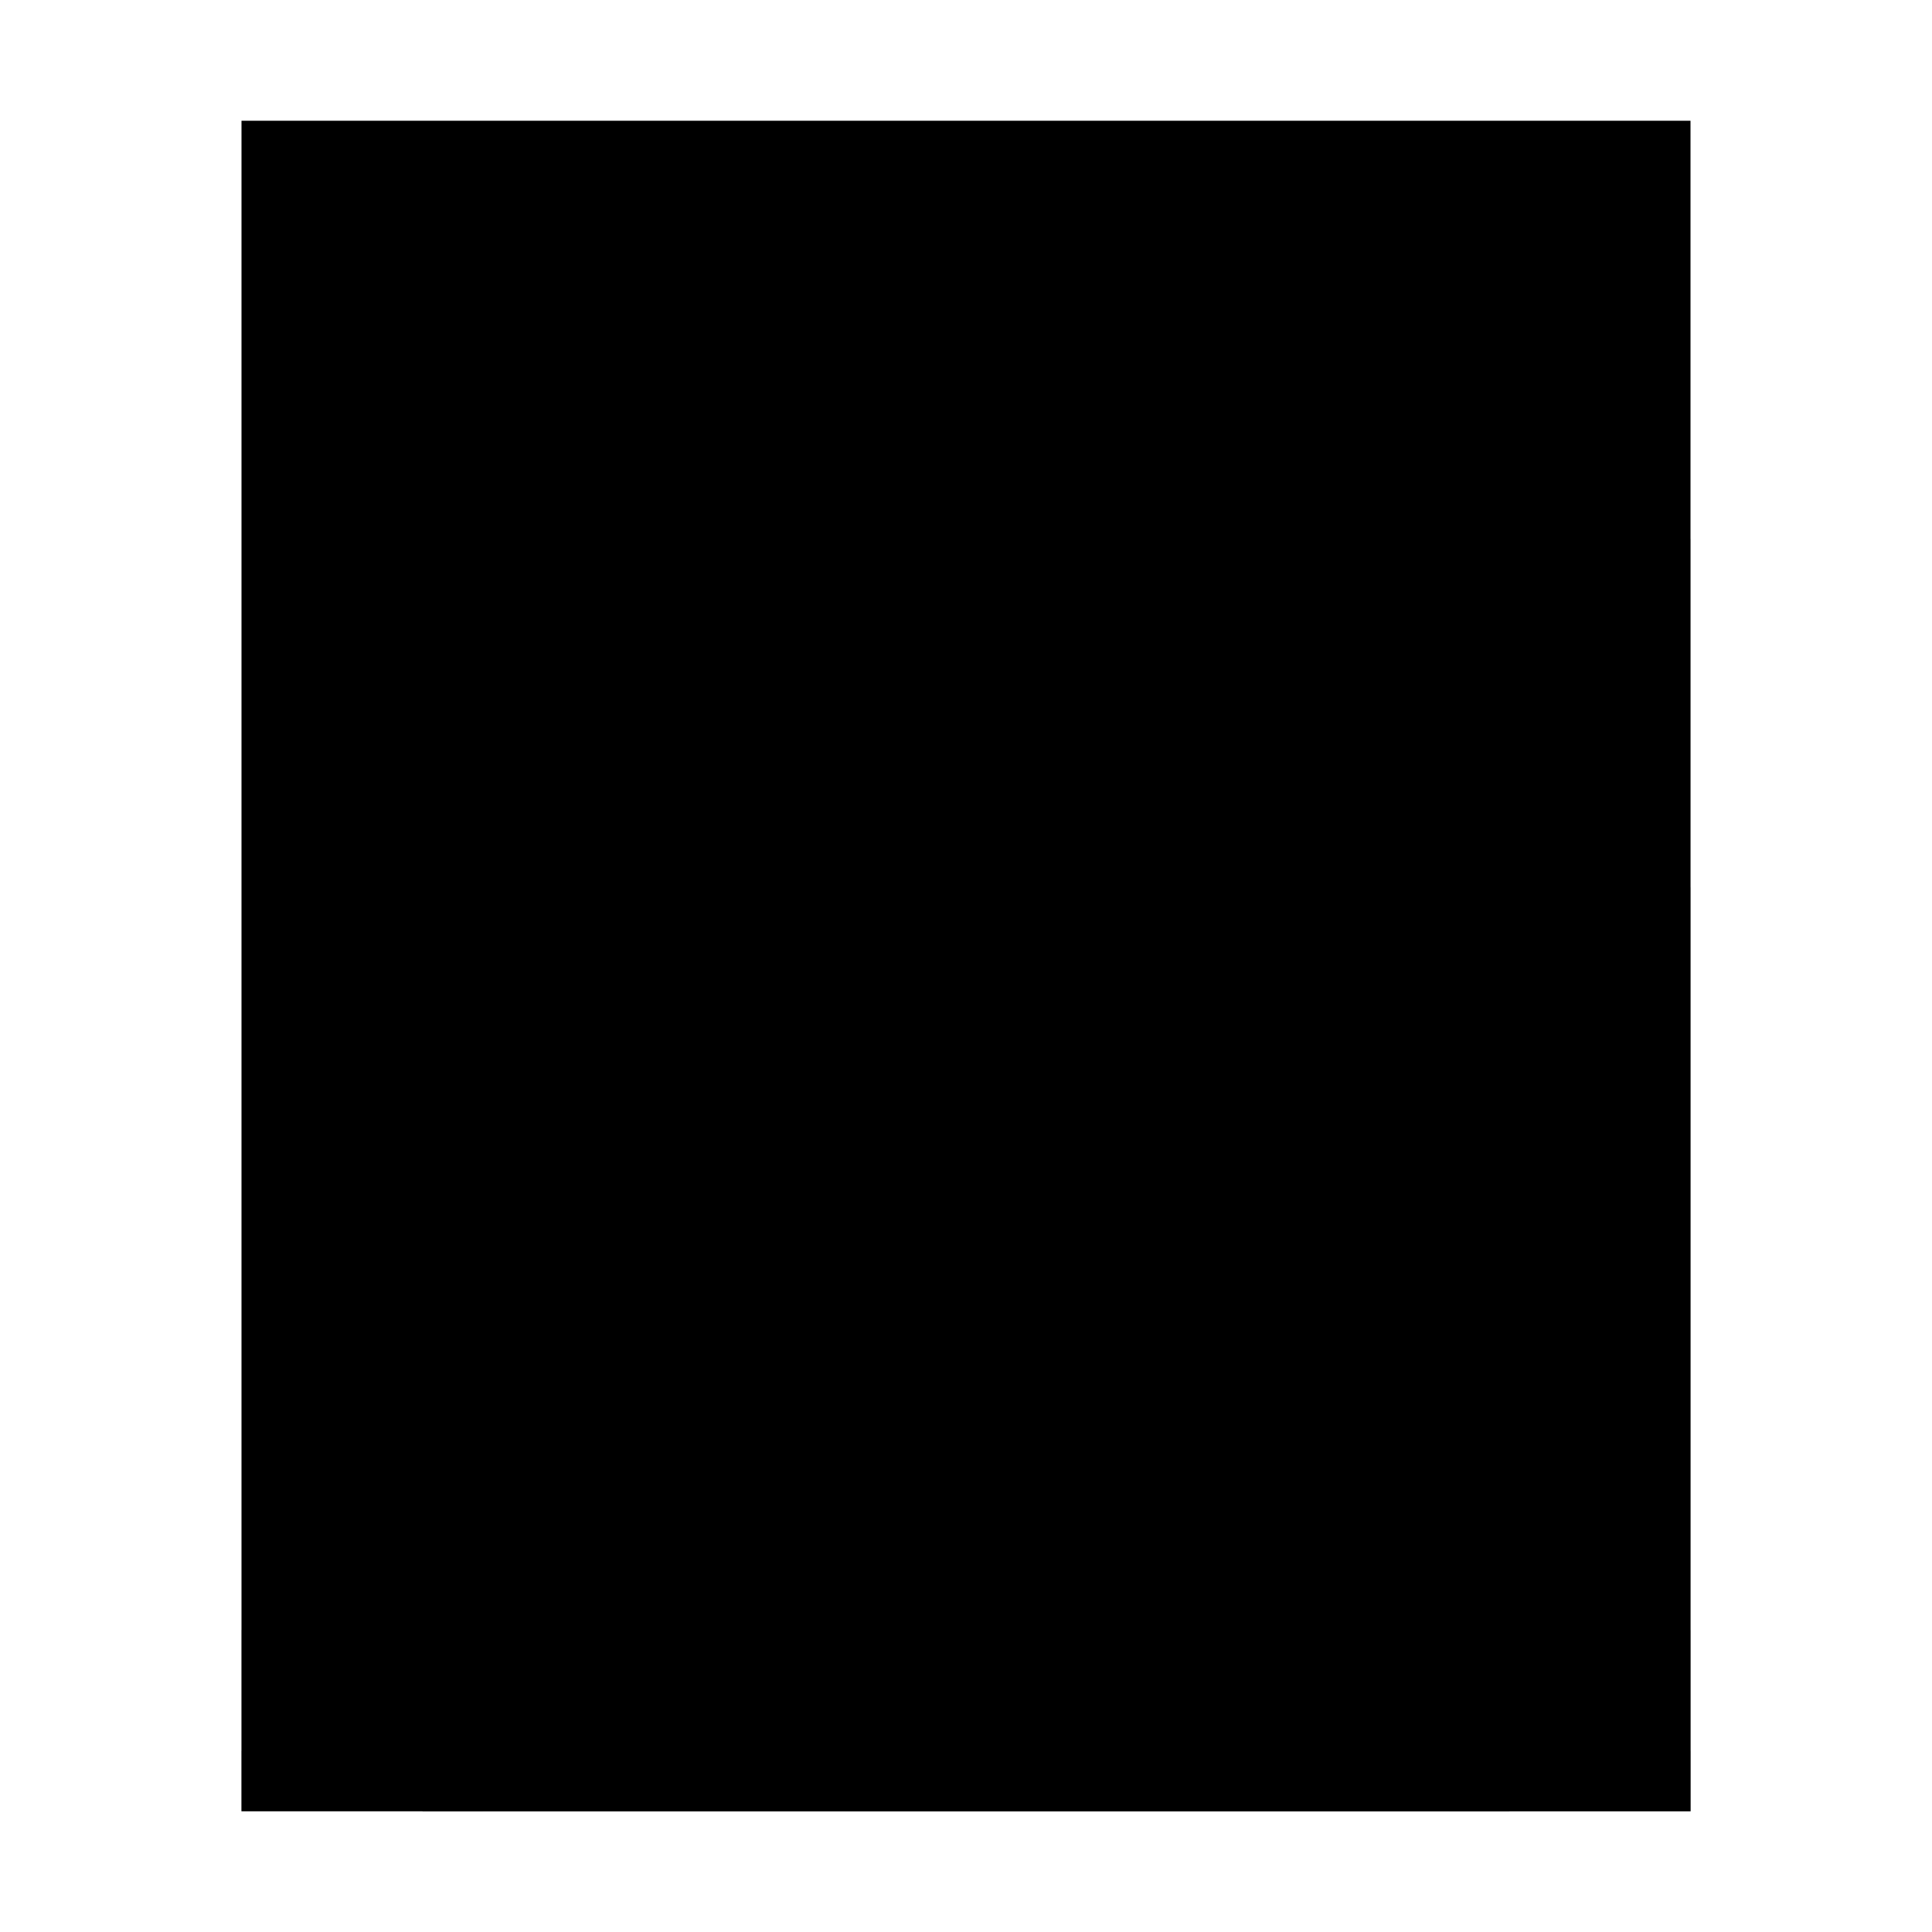
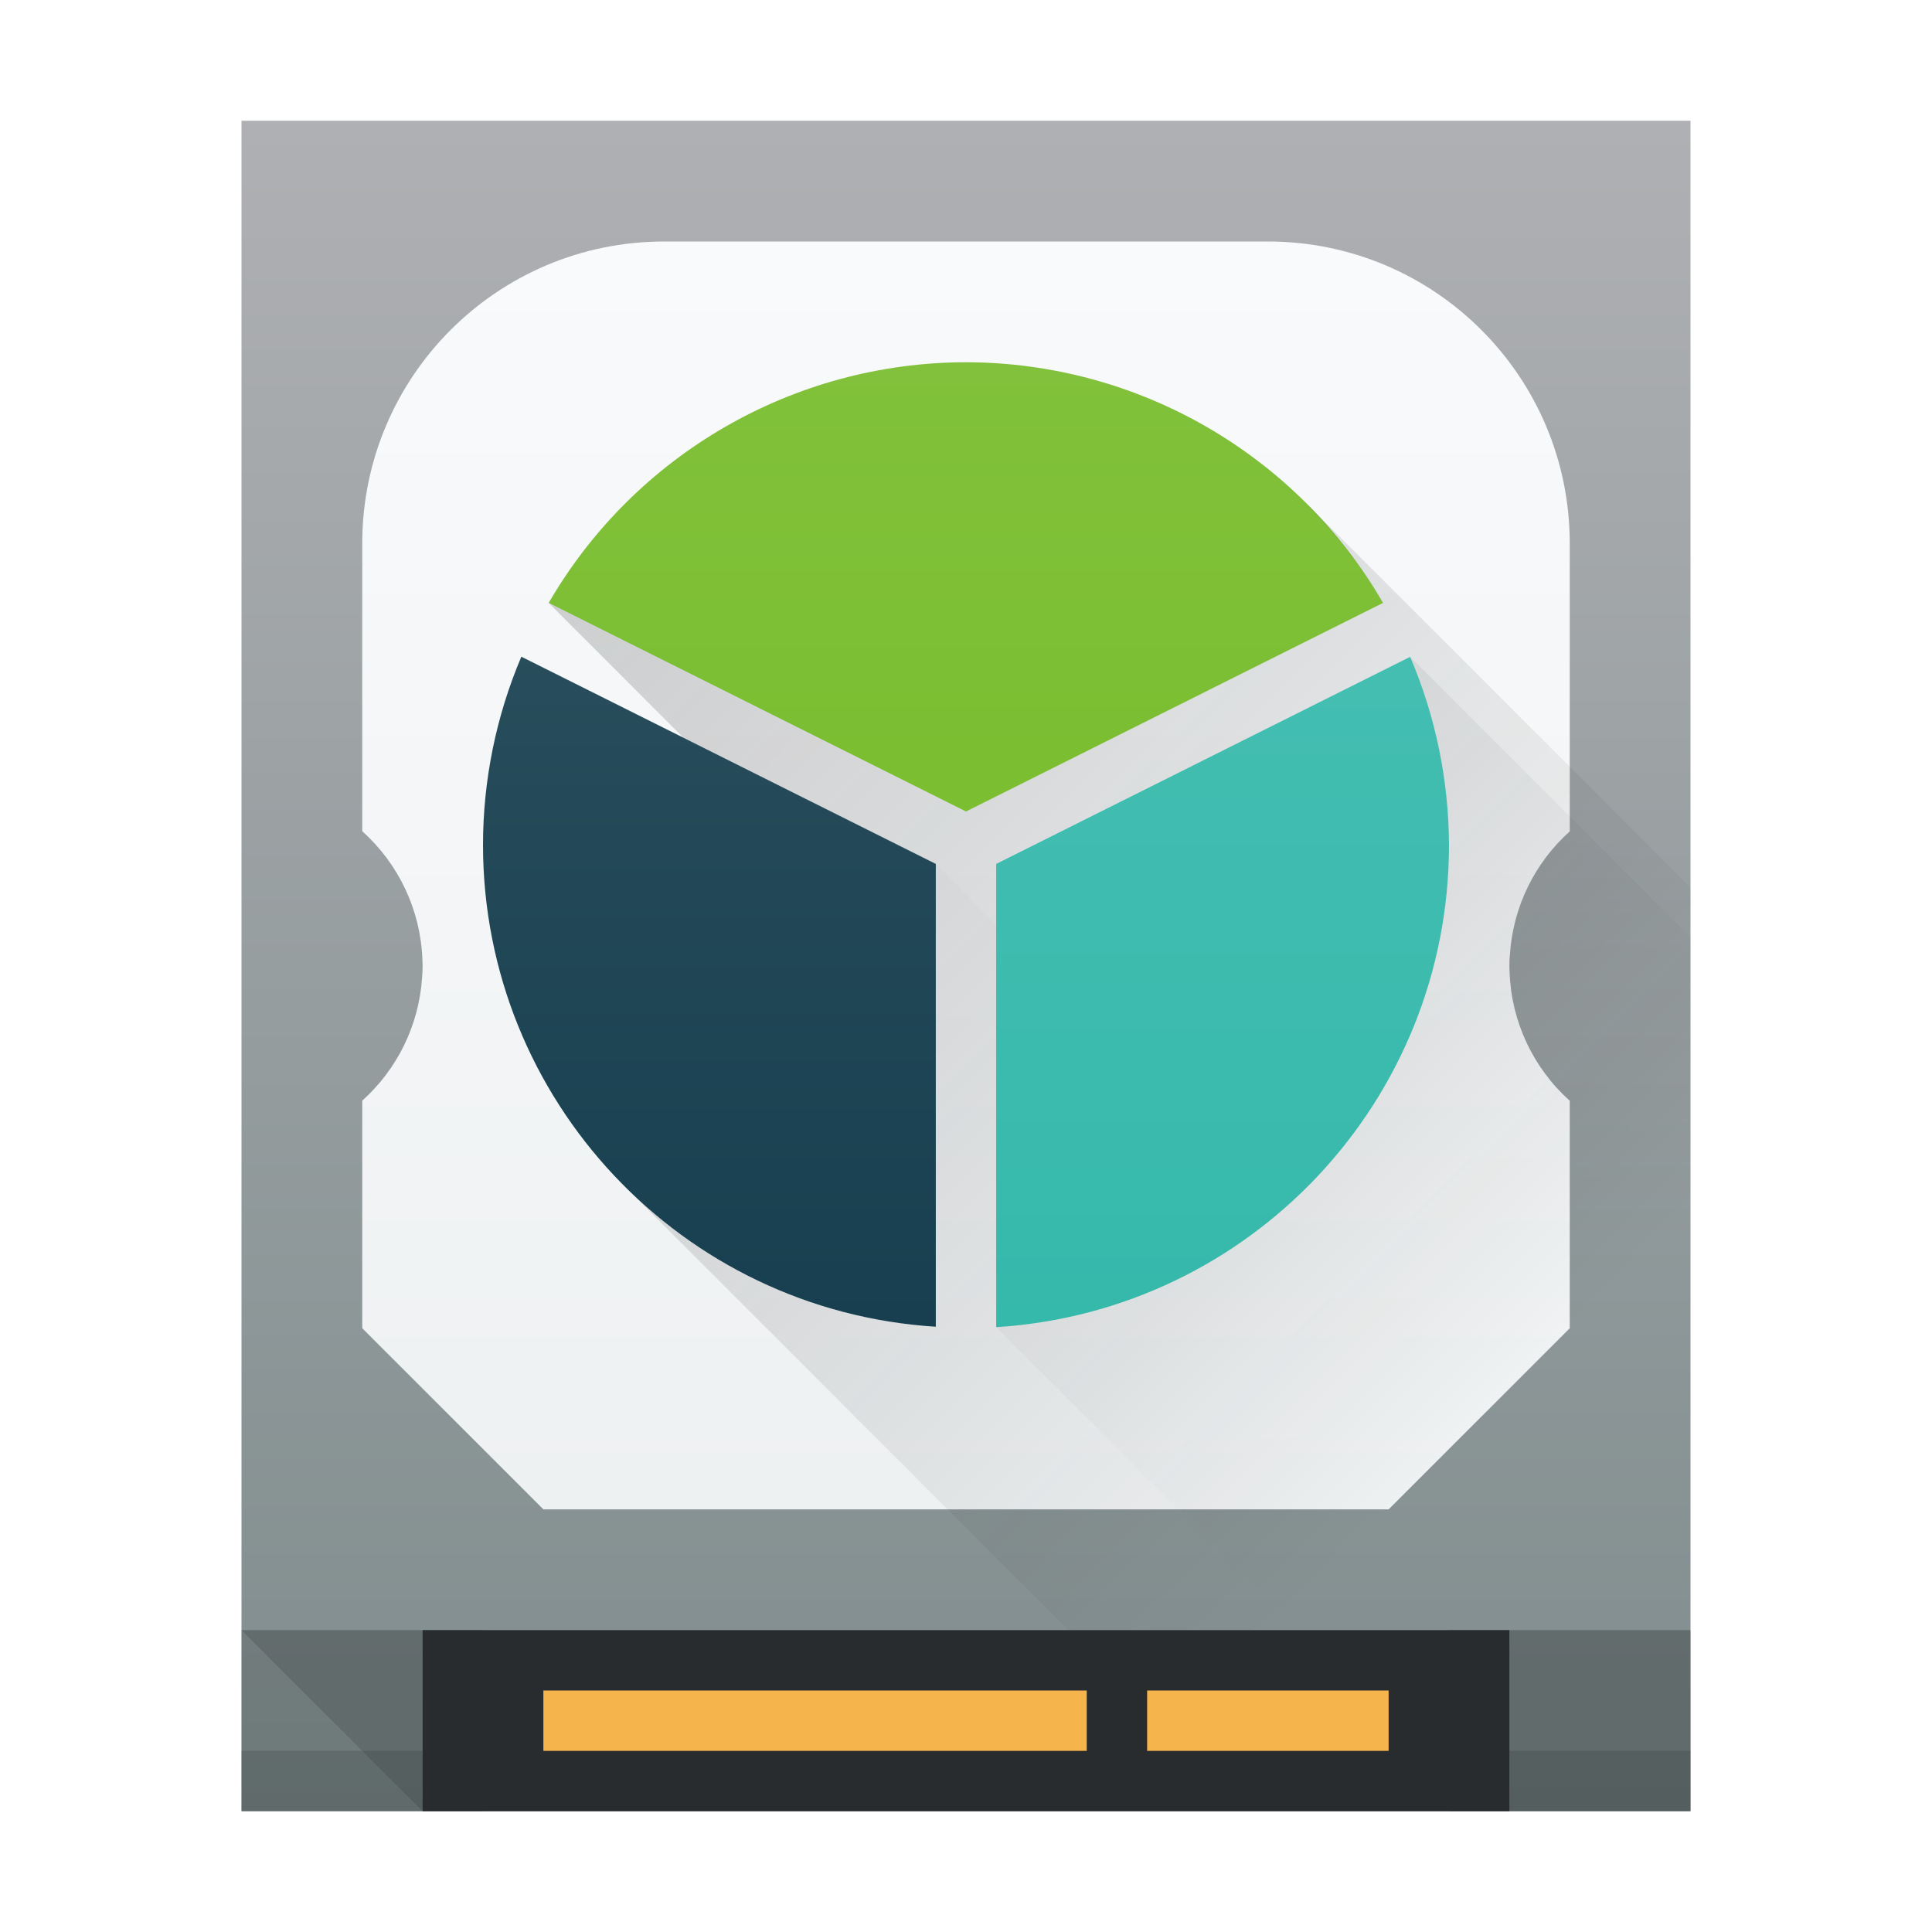
<svg xmlns="http://www.w3.org/2000/svg" xmlns:xlink="http://www.w3.org/1999/xlink" height="32" width="32">
  <linearGradient id="a" gradientUnits="userSpaceOnUse">
    <stop offset="0" stop-color="#292c2f" />
    <stop offset="1" stop-opacity="0" />
  </linearGradient>
  <linearGradient id="c" x1="-421.447" x2="-410.447" xlink:href="#a" y1="-504.204" y2="-493.204" />
  <linearGradient id="e" gradientUnits="userSpaceOnUse" x1="16" x2="16" y1="22" y2="6">
    <stop offset="0" stop-color="#73ba25" />
    <stop offset="1" stop-color="#81c13b" />
  </linearGradient>
  <linearGradient id="f" gradientUnits="userSpaceOnUse" x1="16" x2="16" y1="22" y2="6">
    <stop offset="0" stop-color="#173f4f" />
    <stop offset="1" stop-color="#2f5361" />
  </linearGradient>
  <linearGradient id="g" gradientUnits="userSpaceOnUse" x1="16" x2="16" y1="22" y2="6">
    <stop offset="0" stop-color="#35b9ab" />
    <stop offset="1" stop-color="#4ac0b4" />
  </linearGradient>
  <linearGradient id="h" x1="9.088" x2="23.102" xlink:href="#a" y1="9.986" y2="24" />
  <linearGradient id="j" x1="16" x2="25" xlink:href="#a" y1="14" y2="23" />
  <linearGradient id="i" x1="8" x2="21" xlink:href="#a" y1="14" y2="27" />
  <linearGradient id="d" gradientTransform="matrix(.52174 0 0 .53846 -.696 -1.23)" gradientUnits="userSpaceOnUse" x1="1.333" x2="1.333" y1="48.714" y2="9.714">
    <stop offset="0" stop-color="#eef1f2" />
    <stop offset="1" stop-color="#f9fafb" />
  </linearGradient>
  <linearGradient id="b" gradientTransform="matrix(.58696 0 0 .53846 -227.988 -270.353)" gradientUnits="userSpaceOnUse" x1="388.423" x2="388.423" y1="557.798" y2="505.798">
    <stop offset="0" stop-color="#7f8c8d" />
    <stop offset="1" stop-color="#afb0b3" />
  </linearGradient>
-   <path d="M4 2h24v28H4z" style="" />
-   <path d="M7 27h18v3H7z" style="" />
-   <path d="M9 28h9v1H9zm10 0h4v1h-4z" style="" />
-   <path d="M24 27h4v3h-4zM4 27h4v3H4z" opacity=".2" style="" />
-   <path d="M4 27h4v3H7zm20 0h4v3h-4z" opacity=".2" style="" />
-   <path d="M24.535 5.465L28 8.928V30H14l-8-8z" opacity=".2" style="" />
-   <path d="M11 4a5 5 0 0 0-5 5v4.768a3 3 0 0 1 .996 2.117A2 2 0 0 1 7 16a2 2 0 0 1-.01.2 3 3 0 0 1 0 .005A3 3 0 0 1 6 18.23V22l3 3h14l3-3v-3.768a3 3 0 0 1-.996-2.117A2 2 0 0 1 25 16a2 2 0 0 1 .01-.205A3 3 0 0 1 26 13.77V9a5 5 0 0 0-5-5z" style="" />
-   <path d="M16 6a8 8 0 0 0-6.912 3.986L16 13.441l6.908-3.455A8 8 0 0 0 16 6z" style="" />
-   <path d="M8.635 10.877A8 8 0 0 0 8 14a8 8 0 0 0 7.5 7.975v-7.666z" style="" />
-   <path d="M23.357 10.879l-6.857 3.43v7.673A8 8 0 0 0 24 14a8 8 0 0 0-.643-3.121z" style="" />
-   <path d="M21.65 8.35l.05.064a8 8 0 0 1 1.208 1.572L16 13.441 9.088 9.986l2.234 2.235 4.178 2.088 1 1v-1l6.857-3.43L28 15.52v-.82z" opacity=".2" style="" />
-   <path d="M15.5 14.309v7.666a8 8 0 0 1-5.066-2.239L17.695 27h3.823L16.5 21.982V15.31zm-5.066 5.427a8 8 0 0 1-.082-.088l-.004.004z" opacity=".2" style="" />
-   <path d="M23.357 10.879A8 8 0 0 1 24 14a8 8 0 0 1-7.5 7.982L21.518 27H28V15.521z" opacity=".2" style="" />
-   <path d="M4 29h3v1H4zm21 0h3v1h-3z" opacity=".2" style="" />
+   <path d="M4 2h24v28H4z" fill="url(#b)" style="" />
+   <path d="M7 27h18v3H7z" fill="#292c2e" style="" />
+   <path d="M9 28h9v1H9zm10 0h4v1h-4z" fill="#f6b44d" style="" />
+   <path d="M24 27h4v3h-4zM4 27h4v3H4z" fill="#292c2f" opacity=".2" style="" />
+   <path d="M4 27h4v3H7zm20 0h4v3h-4z" fill="#292c2f" opacity=".2" style="" />
+   <path d="M24.535 5.465L28 8.928V30H14l-8-8z" fill="url(#c)" opacity=".2" style="" />
+   <path d="M11 4a5 5 0 0 0-5 5v4.768a3 3 0 0 1 .996 2.117A2 2 0 0 1 7 16a2 2 0 0 1-.01.2 3 3 0 0 1 0 .005A3 3 0 0 1 6 18.23V22l3 3h14l3-3v-3.768a3 3 0 0 1-.996-2.117A2 2 0 0 1 25 16a2 2 0 0 1 .01-.205A3 3 0 0 1 26 13.77V9a5 5 0 0 0-5-5z" fill="url(#d)" style="" />
+   <path d="M16 6a8 8 0 0 0-6.912 3.986L16 13.441l6.908-3.455A8 8 0 0 0 16 6z" fill="url(#e)" style="" />
+   <path d="M8.635 10.877A8 8 0 0 0 8 14a8 8 0 0 0 7.5 7.975v-7.666z" fill="url(#f)" style="" />
+   <path d="M23.357 10.879l-6.857 3.43v7.673A8 8 0 0 0 24 14a8 8 0 0 0-.643-3.121z" fill="url(#g)" style="" />
+   <path d="M21.65 8.35l.05.064a8 8 0 0 1 1.208 1.572L16 13.441 9.088 9.986l2.234 2.235 4.178 2.088 1 1v-1l6.857-3.43L28 15.52v-.82z" fill="url(#h)" opacity=".2" style="" />
+   <path d="M15.5 14.309v7.666a8 8 0 0 1-5.066-2.239L17.695 27h3.823L16.5 21.982V15.31zm-5.066 5.427a8 8 0 0 1-.082-.088l-.004.004z" fill="url(#i)" opacity=".2" style="" />
+   <path d="M23.357 10.879A8 8 0 0 1 24 14a8 8 0 0 1-7.5 7.982L21.518 27H28V15.521z" fill="url(#j)" opacity=".2" style="" />
+   <path d="M4 29h3v1H4zm21 0h3v1h-3z" fill="#292c2f" opacity=".2" style="" />
</svg>
